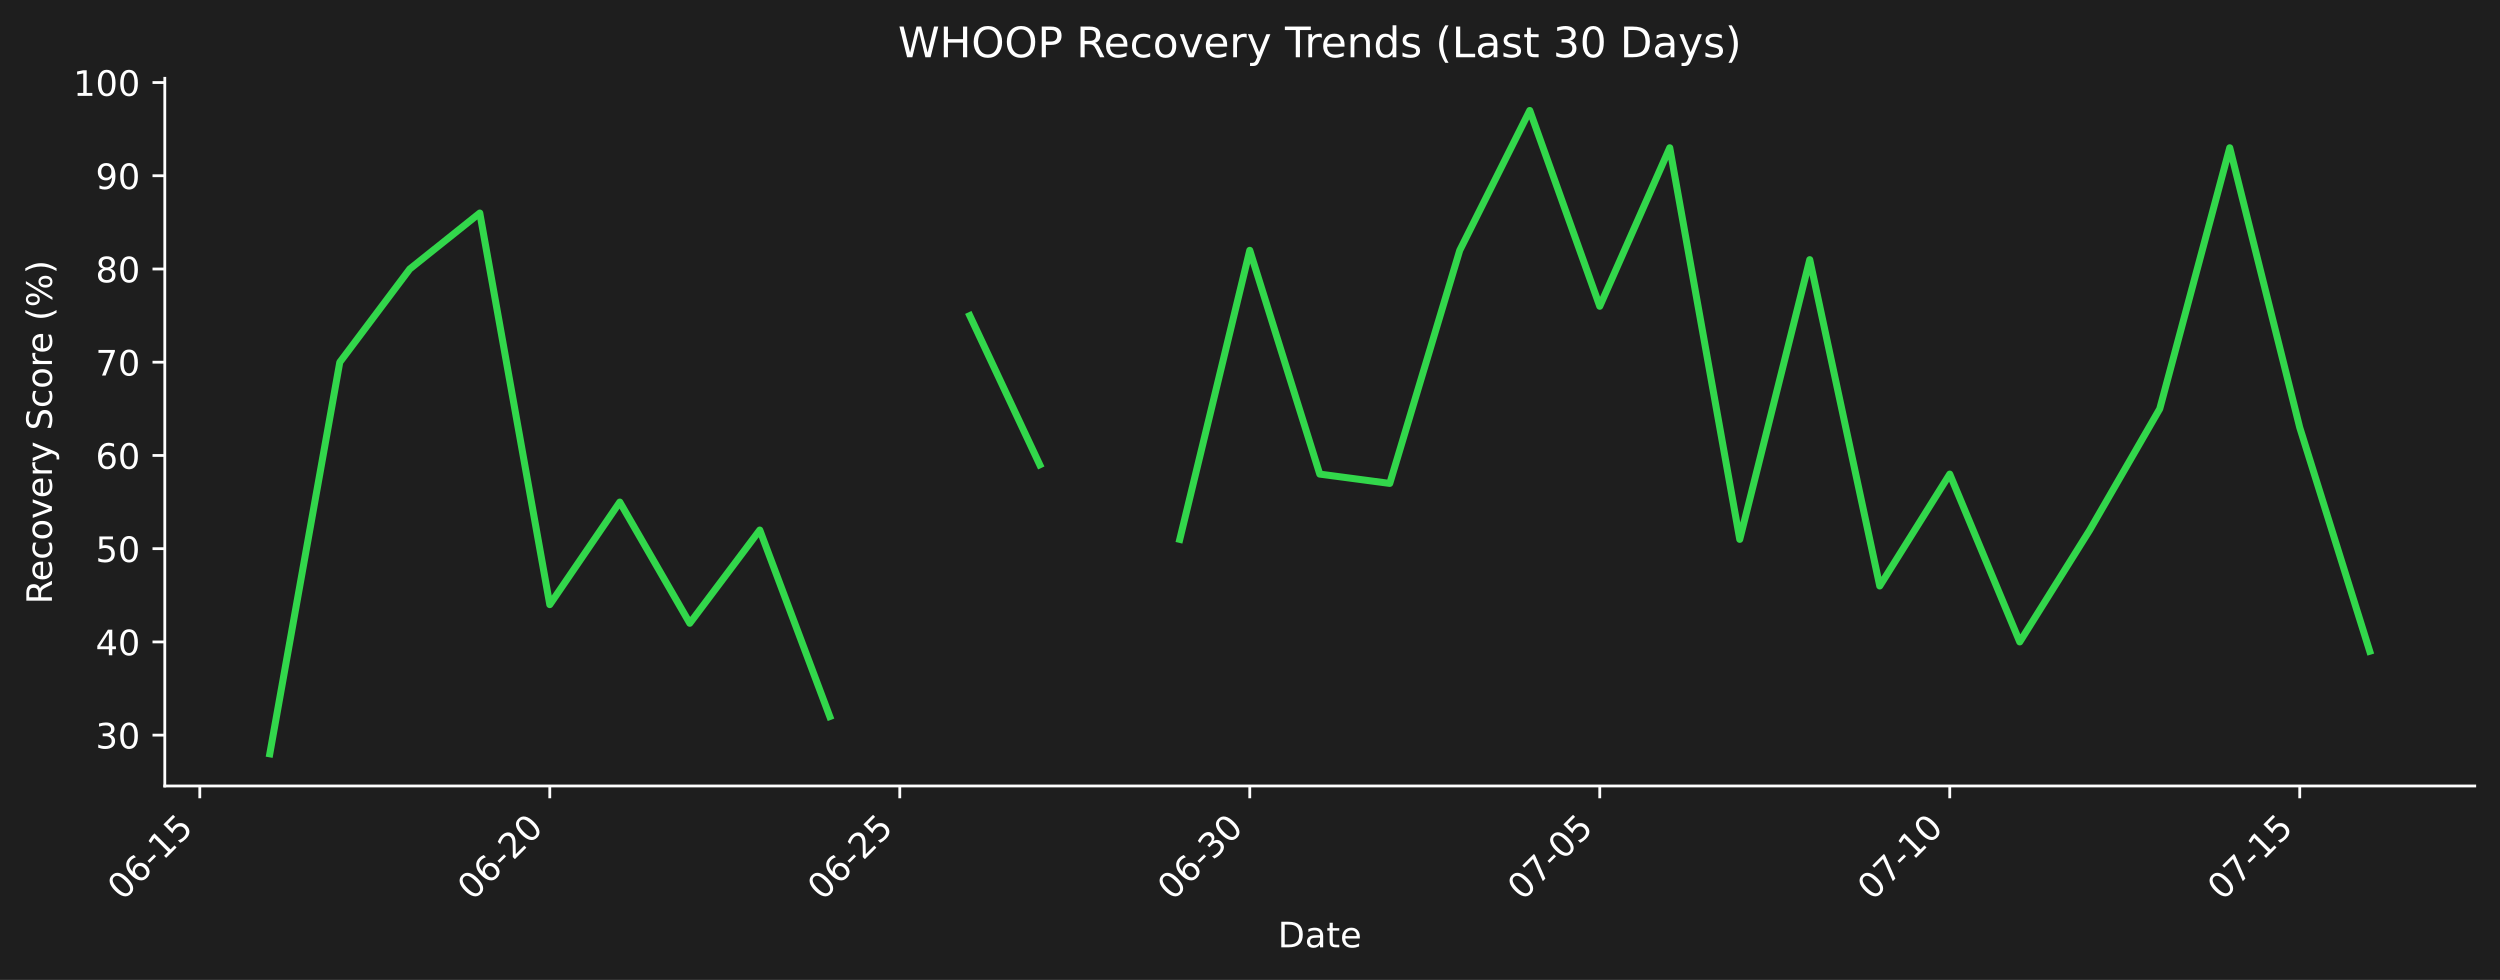
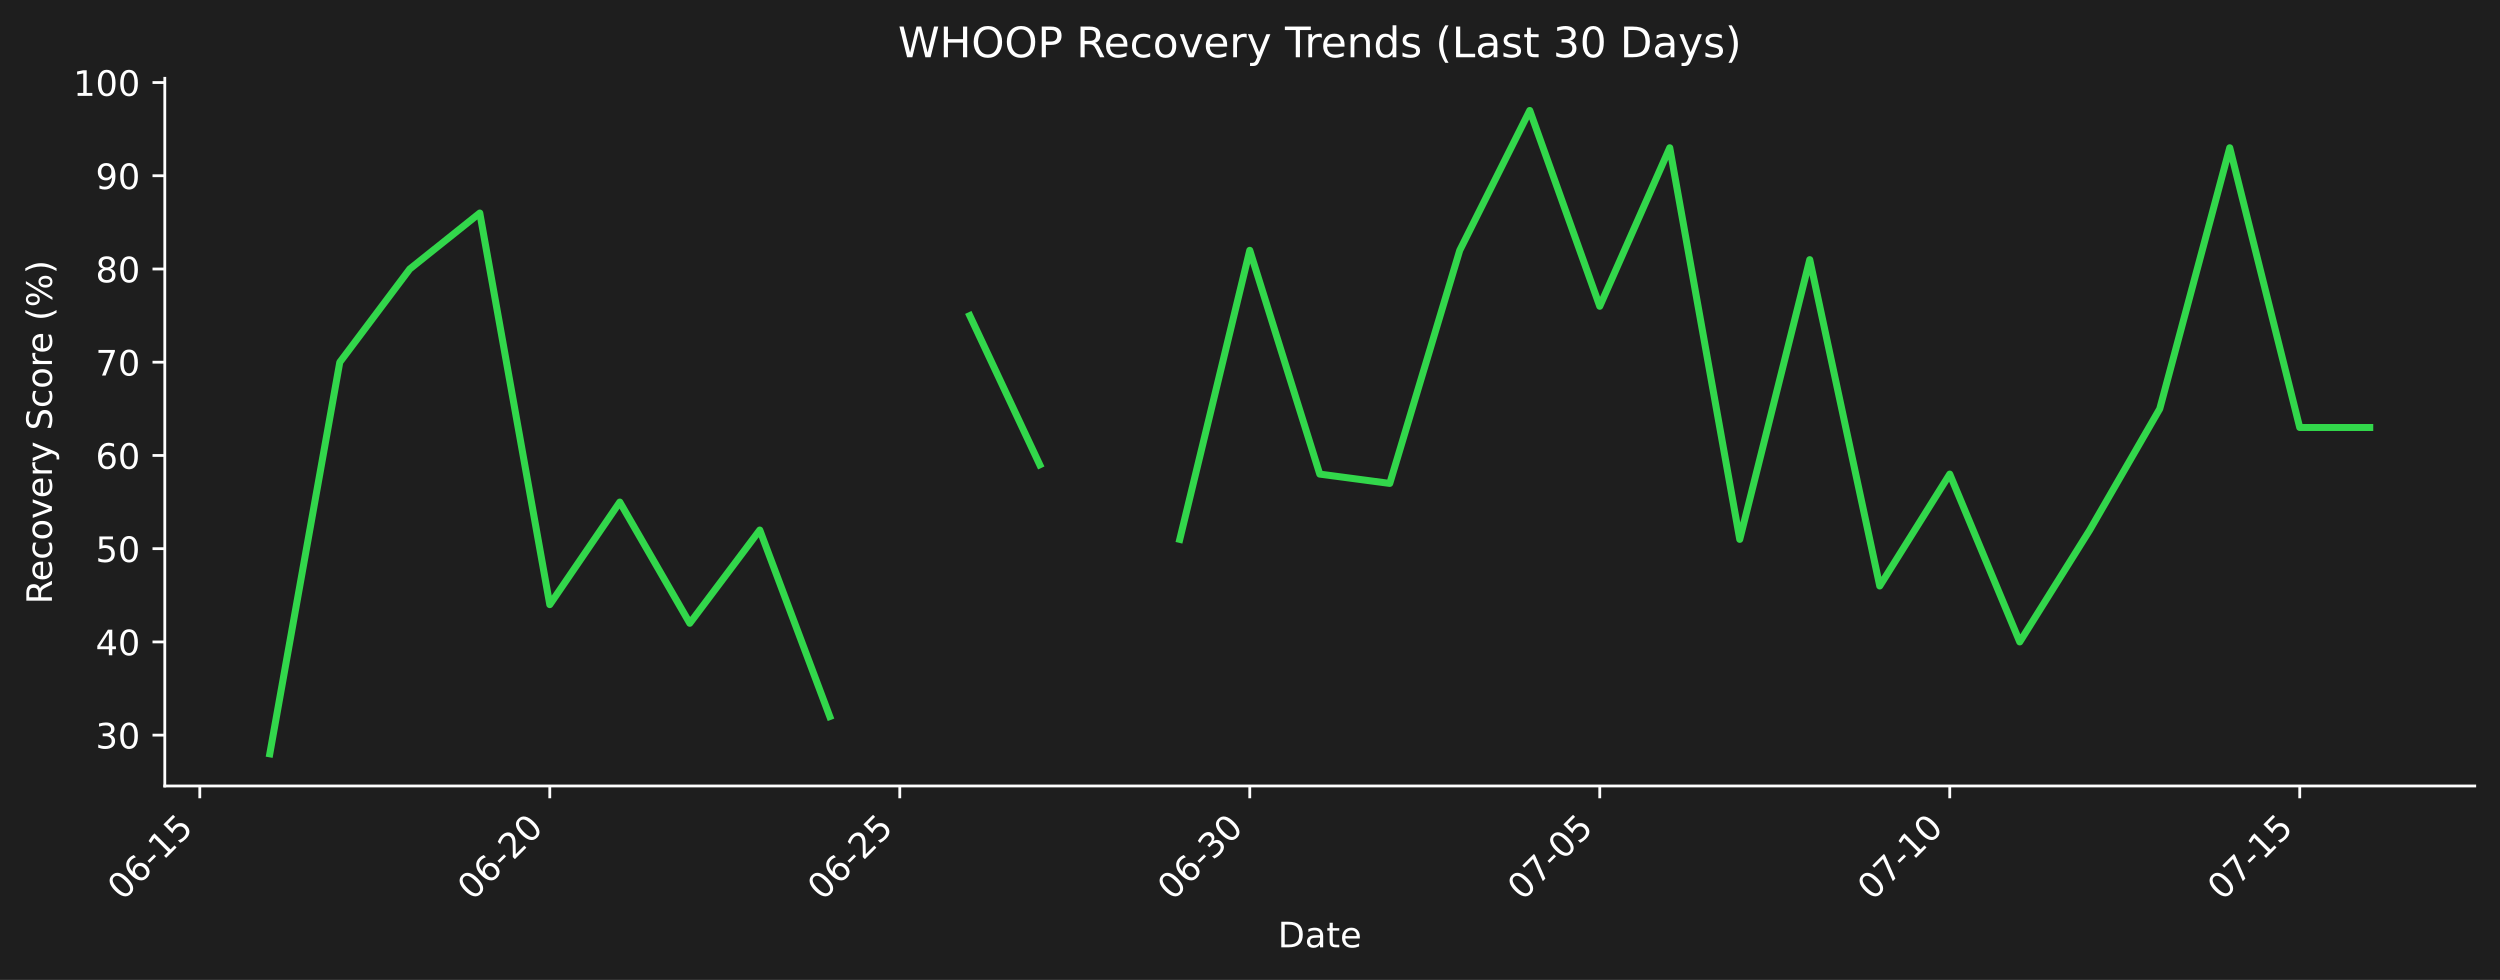
<svg xmlns="http://www.w3.org/2000/svg" xmlns:xlink="http://www.w3.org/1999/xlink" width="712.496pt" height="279.271pt" viewBox="0 0 712.496 279.271" version="1.1">
  <defs>
    <style type="text/css">*{stroke-linejoin: round; stroke-linecap: butt}</style>
  </defs>
  <g id="figure_1">
    <g id="patch_1">
      <path d="M 0 279.271  L 712.496 279.271  L 712.496 0  L 0 0  z " style="fill: #1e1e1e" />
    </g>
    <g id="axes_1">
      <g id="patch_2">
        <path d="M 46.966 224.002  L 705.296 224.002  L 705.296 22.318  L 46.966 22.318  L 46.966 224.002  z " style="fill: none" />
      </g>
      <g id="matplotlib.axis_1">
        <g id="xtick_1">
          <g id="line2d_1">
            <defs>
-               <path id="m5fae1d448c" d="M 0 0  L 0 3.5  " style="stroke: #ffffff; stroke-width: 0.8" />
+               <path id="m95c7feb6f1" d="M 0 0  L 0 3.5  " style="stroke: #ffffff; stroke-width: 0.8" />
            </defs>
            <g>
-               <use xlink:href="#m5fae1d448c" x="56.94" y="224.002" style="fill: #ffffff; stroke: #ffffff; stroke-width: 0.8" />
+               <use xlink:href="#m95c7feb6f1" x="56.94" y="224.002" style="fill: #ffffff; stroke: #ffffff; stroke-width: 0.8" />
            </g>
          </g>
          <g id="text_1">
            <g style="fill: #ffffff" transform="translate(34.92278 256.9221) rotate(-45) scale(0.1 -0.1)">
              <defs>
                <path id="DejaVuSans-30" d="M 2034 4250  Q 1547 4250 1301 3770  Q 1056 3291 1056 2328  Q 1056 1369 1301 889  Q 1547 409 2034 409  Q 2525 409 2770 889  Q 3016 1369 3016 2328  Q 3016 3291 2770 3770  Q 2525 4250 2034 4250  z M 2034 4750  Q 2819 4750 3233 4129  Q 3647 3509 3647 2328  Q 3647 1150 3233 529  Q 2819 -91 2034 -91  Q 1250 -91 836 529  Q 422 1150 422 2328  Q 422 3509 836 4129  Q 1250 4750 2034 4750  z " transform="scale(0.015625)" />
                <path id="DejaVuSans-36" d="M 2113 2584  Q 1688 2584 1439 2293  Q 1191 2003 1191 1497  Q 1191 994 1439 701  Q 1688 409 2113 409  Q 2538 409 2786 701  Q 3034 994 3034 1497  Q 3034 2003 2786 2293  Q 2538 2584 2113 2584  z M 3366 4563  L 3366 3988  Q 3128 4100 2886 4159  Q 2644 4219 2406 4219  Q 1781 4219 1451 3797  Q 1122 3375 1075 2522  Q 1259 2794 1537 2939  Q 1816 3084 2150 3084  Q 2853 3084 3261 2657  Q 3669 2231 3669 1497  Q 3669 778 3244 343  Q 2819 -91 2113 -91  Q 1303 -91 875 529  Q 447 1150 447 2328  Q 447 3434 972 4092  Q 1497 4750 2381 4750  Q 2619 4750 2861 4703  Q 3103 4656 3366 4563  z " transform="scale(0.015625)" />
                <path id="DejaVuSans-2d" d="M 313 2009  L 1997 2009  L 1997 1497  L 313 1497  L 313 2009  z " transform="scale(0.015625)" />
                <path id="DejaVuSans-31" d="M 794 531  L 1825 531  L 1825 4091  L 703 3866  L 703 4441  L 1819 4666  L 2450 4666  L 2450 531  L 3481 531  L 3481 0  L 794 0  L 794 531  z " transform="scale(0.015625)" />
                <path id="DejaVuSans-35" d="M 691 4666  L 3169 4666  L 3169 4134  L 1269 4134  L 1269 2991  Q 1406 3038 1543 3061  Q 1681 3084 1819 3084  Q 2600 3084 3056 2656  Q 3513 2228 3513 1497  Q 3513 744 3044 326  Q 2575 -91 1722 -91  Q 1428 -91 1123 -41  Q 819 9 494 109  L 494 744  Q 775 591 1075 516  Q 1375 441 1709 441  Q 2250 441 2565 725  Q 2881 1009 2881 1497  Q 2881 1984 2565 2268  Q 2250 2553 1709 2553  Q 1456 2553 1204 2497  Q 953 2441 691 2322  L 691 4666  z " transform="scale(0.015625)" />
              </defs>
              <use xlink:href="#DejaVuSans-30" />
              <use xlink:href="#DejaVuSans-36" transform="translate(63.62305 0)" />
              <use xlink:href="#DejaVuSans-2d" transform="translate(127.2461 0)" />
              <use xlink:href="#DejaVuSans-31" transform="translate(163.3301 0)" />
              <use xlink:href="#DejaVuSans-35" transform="translate(226.9531 0)" />
            </g>
          </g>
        </g>
        <g id="xtick_2">
          <g id="line2d_2">
            <g>
-               <use xlink:href="#m5fae1d448c" x="156.687" y="224.002" style="fill: #ffffff; stroke: #ffffff; stroke-width: 0.8" />
+               <use xlink:href="#m95c7feb6f1" x="156.687" y="224.002" style="fill: #ffffff; stroke: #ffffff; stroke-width: 0.8" />
            </g>
          </g>
          <g id="text_2">
            <g style="fill: #ffffff" transform="translate(134.6698 256.9221) rotate(-45) scale(0.1 -0.1)">
              <defs>
                <path id="DejaVuSans-32" d="M 1228 531  L 3431 531  L 3431 0  L 469 0  L 469 531  Q 828 903 1448 1529  Q 2069 2156 2228 2338  Q 2531 2678 2651 2914  Q 2772 3150 2772 3378  Q 2772 3750 2511 3984  Q 2250 4219 1831 4219  Q 1534 4219 1204 4116  Q 875 4013 500 3803  L 500 4441  Q 881 4594 1212 4672  Q 1544 4750 1819 4750  Q 2544 4750 2975 4387  Q 3406 4025 3406 3419  Q 3406 3131 3298 2873  Q 3191 2616 2906 2266  Q 2828 2175 2409 1742  Q 1991 1309 1228 531  z " transform="scale(0.015625)" />
              </defs>
              <use xlink:href="#DejaVuSans-30" />
              <use xlink:href="#DejaVuSans-36" transform="translate(63.62305 0)" />
              <use xlink:href="#DejaVuSans-2d" transform="translate(127.2461 0)" />
              <use xlink:href="#DejaVuSans-32" transform="translate(163.3301 0)" />
              <use xlink:href="#DejaVuSans-30" transform="translate(226.9531 0)" />
            </g>
          </g>
        </g>
        <g id="xtick_3">
          <g id="line2d_3">
            <g>
-               <use xlink:href="#m5fae1d448c" x="256.434" y="224.002" style="fill: #ffffff; stroke: #ffffff; stroke-width: 0.8" />
+               <use xlink:href="#m95c7feb6f1" x="256.434" y="224.002" style="fill: #ffffff; stroke: #ffffff; stroke-width: 0.8" />
            </g>
          </g>
          <g id="text_3">
            <g style="fill: #ffffff" transform="translate(234.4167 256.9221) rotate(-45) scale(0.1 -0.1)">
              <use xlink:href="#DejaVuSans-30" />
              <use xlink:href="#DejaVuSans-36" transform="translate(63.62305 0)" />
              <use xlink:href="#DejaVuSans-2d" transform="translate(127.2461 0)" />
              <use xlink:href="#DejaVuSans-32" transform="translate(163.3301 0)" />
              <use xlink:href="#DejaVuSans-35" transform="translate(226.9531 0)" />
            </g>
          </g>
        </g>
        <g id="xtick_4">
          <g id="line2d_4">
            <g>
-               <use xlink:href="#m5fae1d448c" x="356.181" y="224.002" style="fill: #ffffff; stroke: #ffffff; stroke-width: 0.8" />
+               <use xlink:href="#m95c7feb6f1" x="356.181" y="224.002" style="fill: #ffffff; stroke: #ffffff; stroke-width: 0.8" />
            </g>
          </g>
          <g id="text_4">
            <g style="fill: #ffffff" transform="translate(334.1637 256.9221) rotate(-45) scale(0.1 -0.1)">
              <defs>
                <path id="DejaVuSans-33" d="M 2597 2516  Q 3050 2419 3304 2112  Q 3559 1806 3559 1356  Q 3559 666 3084 287  Q 2609 -91 1734 -91  Q 1441 -91 1130 -33  Q 819 25 488 141  L 488 750  Q 750 597 1062 519  Q 1375 441 1716 441  Q 2309 441 2620 675  Q 2931 909 2931 1356  Q 2931 1769 2642 2001  Q 2353 2234 1838 2234  L 1294 2234  L 1294 2753  L 1863 2753  Q 2328 2753 2575 2939  Q 2822 3125 2822 3475  Q 2822 3834 2567 4026  Q 2313 4219 1838 4219  Q 1578 4219 1281 4162  Q 984 4106 628 3988  L 628 4550  Q 988 4650 1302 4700  Q 1616 4750 1894 4750  Q 2613 4750 3031 4423  Q 3450 4097 3450 3541  Q 3450 3153 3228 2886  Q 3006 2619 2597 2516  z " transform="scale(0.015625)" />
              </defs>
              <use xlink:href="#DejaVuSans-30" />
              <use xlink:href="#DejaVuSans-36" transform="translate(63.62305 0)" />
              <use xlink:href="#DejaVuSans-2d" transform="translate(127.2461 0)" />
              <use xlink:href="#DejaVuSans-33" transform="translate(163.3301 0)" />
              <use xlink:href="#DejaVuSans-30" transform="translate(226.9531 0)" />
            </g>
          </g>
        </g>
        <g id="xtick_5">
          <g id="line2d_5">
            <g>
-               <use xlink:href="#m5fae1d448c" x="455.928" y="224.002" style="fill: #ffffff; stroke: #ffffff; stroke-width: 0.8" />
+               <use xlink:href="#m95c7feb6f1" x="455.928" y="224.002" style="fill: #ffffff; stroke: #ffffff; stroke-width: 0.8" />
            </g>
          </g>
          <g id="text_5">
            <g style="fill: #ffffff" transform="translate(433.9107 256.9221) rotate(-45) scale(0.1 -0.1)">
              <defs>
                <path id="DejaVuSans-37" d="M 525 4666  L 3525 4666  L 3525 4397  L 1831 0  L 1172 0  L 2766 4134  L 525 4134  L 525 4666  z " transform="scale(0.015625)" />
              </defs>
              <use xlink:href="#DejaVuSans-30" />
              <use xlink:href="#DejaVuSans-37" transform="translate(63.62305 0)" />
              <use xlink:href="#DejaVuSans-2d" transform="translate(127.2461 0)" />
              <use xlink:href="#DejaVuSans-30" transform="translate(163.3301 0)" />
              <use xlink:href="#DejaVuSans-35" transform="translate(226.9531 0)" />
            </g>
          </g>
        </g>
        <g id="xtick_6">
          <g id="line2d_6">
            <g>
-               <use xlink:href="#m5fae1d448c" x="555.675" y="224.002" style="fill: #ffffff; stroke: #ffffff; stroke-width: 0.8" />
+               <use xlink:href="#m95c7feb6f1" x="555.675" y="224.002" style="fill: #ffffff; stroke: #ffffff; stroke-width: 0.8" />
            </g>
          </g>
          <g id="text_6">
            <g style="fill: #ffffff" transform="translate(533.6576 256.9221) rotate(-45) scale(0.1 -0.1)">
              <use xlink:href="#DejaVuSans-30" />
              <use xlink:href="#DejaVuSans-37" transform="translate(63.62305 0)" />
              <use xlink:href="#DejaVuSans-2d" transform="translate(127.2461 0)" />
              <use xlink:href="#DejaVuSans-31" transform="translate(163.3301 0)" />
              <use xlink:href="#DejaVuSans-30" transform="translate(226.9531 0)" />
            </g>
          </g>
        </g>
        <g id="xtick_7">
          <g id="line2d_7">
            <g>
-               <use xlink:href="#m5fae1d448c" x="655.422" y="224.002" style="fill: #ffffff; stroke: #ffffff; stroke-width: 0.8" />
+               <use xlink:href="#m95c7feb6f1" x="655.422" y="224.002" style="fill: #ffffff; stroke: #ffffff; stroke-width: 0.8" />
            </g>
          </g>
          <g id="text_7">
            <g style="fill: #ffffff" transform="translate(633.4046 256.9221) rotate(-45) scale(0.1 -0.1)">
              <use xlink:href="#DejaVuSans-30" />
              <use xlink:href="#DejaVuSans-37" transform="translate(63.62305 0)" />
              <use xlink:href="#DejaVuSans-2d" transform="translate(127.2461 0)" />
              <use xlink:href="#DejaVuSans-31" transform="translate(163.3301 0)" />
              <use xlink:href="#DejaVuSans-35" transform="translate(226.9531 0)" />
            </g>
          </g>
        </g>
        <g id="text_8">
          <g style="fill: #ffffff" transform="translate(364.1798 269.9911) scale(0.1 -0.1)">
            <defs>
              <path id="DejaVuSans-44" d="M 1259 4147  L 1259 519  L 2022 519  Q 2988 519 3436 956  Q 3884 1394 3884 2338  Q 3884 3275 3436 3711  Q 2988 4147 2022 4147  L 1259 4147  z M 628 4666  L 1925 4666  Q 3281 4666 3915 4102  Q 4550 3538 4550 2338  Q 4550 1131 3912 565  Q 3275 0 1925 0  L 628 0  L 628 4666  z " transform="scale(0.015625)" />
              <path id="DejaVuSans-61" d="M 2194 1759  Q 1497 1759 1228 1600  Q 959 1441 959 1056  Q 959 750 1161 570  Q 1363 391 1709 391  Q 2188 391 2477 730  Q 2766 1069 2766 1631  L 2766 1759  L 2194 1759  z M 3341 1997  L 3341 0  L 2766 0  L 2766 531  Q 2569 213 2275 61  Q 1981 -91 1556 -91  Q 1019 -91 701 211  Q 384 513 384 1019  Q 384 1609 779 1909  Q 1175 2209 1959 2209  L 2766 2209  L 2766 2266  Q 2766 2663 2505 2880  Q 2244 3097 1772 3097  Q 1472 3097 1187 3025  Q 903 2953 641 2809  L 641 3341  Q 956 3463 1253 3523  Q 1550 3584 1831 3584  Q 2591 3584 2966 3190  Q 3341 2797 3341 1997  z " transform="scale(0.015625)" />
              <path id="DejaVuSans-74" d="M 1172 4494  L 1172 3500  L 2356 3500  L 2356 3053  L 1172 3053  L 1172 1153  Q 1172 725 1289 603  Q 1406 481 1766 481  L 2356 481  L 2356 0  L 1766 0  Q 1100 0 847 248  Q 594 497 594 1153  L 594 3053  L 172 3053  L 172 3500  L 594 3500  L 594 4494  L 1172 4494  z " transform="scale(0.015625)" />
              <path id="DejaVuSans-65" d="M 3597 1894  L 3597 1613  L 953 1613  Q 991 1019 1311 708  Q 1631 397 2203 397  Q 2534 397 2845 478  Q 3156 559 3463 722  L 3463 178  Q 3153 47 2828 -22  Q 2503 -91 2169 -91  Q 1331 -91 842 396  Q 353 884 353 1716  Q 353 2575 817 3079  Q 1281 3584 2069 3584  Q 2775 3584 3186 3129  Q 3597 2675 3597 1894  z M 3022 2063  Q 3016 2534 2758 2815  Q 2500 3097 2075 3097  Q 1594 3097 1305 2825  Q 1016 2553 972 2059  L 3022 2063  z " transform="scale(0.015625)" />
            </defs>
            <use xlink:href="#DejaVuSans-44" />
            <use xlink:href="#DejaVuSans-61" transform="translate(77.00195 0)" />
            <use xlink:href="#DejaVuSans-74" transform="translate(138.2812 0)" />
            <use xlink:href="#DejaVuSans-65" transform="translate(177.4902 0)" />
          </g>
        </g>
      </g>
      <g id="matplotlib.axis_2">
        <g id="ytick_1">
          <g id="line2d_8">
            <defs>
-               <path id="m47bb32c225" d="M 0 0  L -3.5 0  " style="stroke: #ffffff; stroke-width: 0.8" />
+               <path id="mf027bae4dd" d="M 0 0  L -3.5 0  " style="stroke: #ffffff; stroke-width: 0.8" />
            </defs>
            <g>
-               <use xlink:href="#m47bb32c225" x="46.966" y="209.52" style="fill: #ffffff; stroke: #ffffff; stroke-width: 0.8" />
+               <use xlink:href="#mf027bae4dd" x="46.966" y="209.52" style="fill: #ffffff; stroke: #ffffff; stroke-width: 0.8" />
            </g>
          </g>
          <g id="text_9">
            <g style="fill: #ffffff" transform="translate(27.24063 213.3195) scale(0.1 -0.1)">
              <use xlink:href="#DejaVuSans-33" />
              <use xlink:href="#DejaVuSans-30" transform="translate(63.62305 0)" />
            </g>
          </g>
        </g>
        <g id="ytick_2">
          <g id="line2d_9">
            <g>
-               <use xlink:href="#m47bb32c225" x="46.966" y="182.948" style="fill: #ffffff; stroke: #ffffff; stroke-width: 0.8" />
+               <use xlink:href="#mf027bae4dd" x="46.966" y="182.948" style="fill: #ffffff; stroke: #ffffff; stroke-width: 0.8" />
            </g>
          </g>
          <g id="text_10">
            <g style="fill: #ffffff" transform="translate(27.24063 186.7471) scale(0.1 -0.1)">
              <defs>
                <path id="DejaVuSans-34" d="M 2419 4116  L 825 1625  L 2419 1625  L 2419 4116  z M 2253 4666  L 3047 4666  L 3047 1625  L 3713 1625  L 3713 1100  L 3047 1100  L 3047 0  L 2419 0  L 2419 1100  L 313 1100  L 313 1709  L 2253 4666  z " transform="scale(0.015625)" />
              </defs>
              <use xlink:href="#DejaVuSans-34" />
              <use xlink:href="#DejaVuSans-30" transform="translate(63.62305 0)" />
            </g>
          </g>
        </g>
        <g id="ytick_3">
          <g id="line2d_10">
            <g>
-               <use xlink:href="#m47bb32c225" x="46.966" y="156.376" style="fill: #ffffff; stroke: #ffffff; stroke-width: 0.8" />
+               <use xlink:href="#mf027bae4dd" x="46.966" y="156.376" style="fill: #ffffff; stroke: #ffffff; stroke-width: 0.8" />
            </g>
          </g>
          <g id="text_11">
            <g style="fill: #ffffff" transform="translate(27.24063 160.1748) scale(0.1 -0.1)">
              <use xlink:href="#DejaVuSans-35" />
              <use xlink:href="#DejaVuSans-30" transform="translate(63.62305 0)" />
            </g>
          </g>
        </g>
        <g id="ytick_4">
          <g id="line2d_11">
            <g>
-               <use xlink:href="#m47bb32c225" x="46.966" y="129.803" style="fill: #ffffff; stroke: #ffffff; stroke-width: 0.8" />
+               <use xlink:href="#mf027bae4dd" x="46.966" y="129.803" style="fill: #ffffff; stroke: #ffffff; stroke-width: 0.8" />
            </g>
          </g>
          <g id="text_12">
            <g style="fill: #ffffff" transform="translate(27.24063 133.6025) scale(0.1 -0.1)">
              <use xlink:href="#DejaVuSans-36" />
              <use xlink:href="#DejaVuSans-30" transform="translate(63.62305 0)" />
            </g>
          </g>
        </g>
        <g id="ytick_5">
          <g id="line2d_12">
            <g>
-               <use xlink:href="#m47bb32c225" x="46.966" y="103.231" style="fill: #ffffff; stroke: #ffffff; stroke-width: 0.8" />
+               <use xlink:href="#mf027bae4dd" x="46.966" y="103.231" style="fill: #ffffff; stroke: #ffffff; stroke-width: 0.8" />
            </g>
          </g>
          <g id="text_13">
            <g style="fill: #ffffff" transform="translate(27.24063 107.0301) scale(0.1 -0.1)">
              <use xlink:href="#DejaVuSans-37" />
              <use xlink:href="#DejaVuSans-30" transform="translate(63.62305 0)" />
            </g>
          </g>
        </g>
        <g id="ytick_6">
          <g id="line2d_13">
            <g>
-               <use xlink:href="#m47bb32c225" x="46.966" y="76.659" style="fill: #ffffff; stroke: #ffffff; stroke-width: 0.8" />
+               <use xlink:href="#mf027bae4dd" x="46.966" y="76.659" style="fill: #ffffff; stroke: #ffffff; stroke-width: 0.8" />
            </g>
          </g>
          <g id="text_14">
            <g style="fill: #ffffff" transform="translate(27.24063 80.45778) scale(0.1 -0.1)">
              <defs>
                <path id="DejaVuSans-38" d="M 2034 2216  Q 1584 2216 1326 1975  Q 1069 1734 1069 1313  Q 1069 891 1326 650  Q 1584 409 2034 409  Q 2484 409 2743 651  Q 3003 894 3003 1313  Q 3003 1734 2745 1975  Q 2488 2216 2034 2216  z M 1403 2484  Q 997 2584 770 2862  Q 544 3141 544 3541  Q 544 4100 942 4425  Q 1341 4750 2034 4750  Q 2731 4750 3128 4425  Q 3525 4100 3525 3541  Q 3525 3141 3298 2862  Q 3072 2584 2669 2484  Q 3125 2378 3379 2068  Q 3634 1759 3634 1313  Q 3634 634 3220 271  Q 2806 -91 2034 -91  Q 1263 -91 848 271  Q 434 634 434 1313  Q 434 1759 690 2068  Q 947 2378 1403 2484  z M 1172 3481  Q 1172 3119 1398 2916  Q 1625 2713 2034 2713  Q 2441 2713 2670 2916  Q 2900 3119 2900 3481  Q 2900 3844 2670 4047  Q 2441 4250 2034 4250  Q 1625 4250 1398 4047  Q 1172 3844 1172 3481  z " transform="scale(0.015625)" />
              </defs>
              <use xlink:href="#DejaVuSans-38" />
              <use xlink:href="#DejaVuSans-30" transform="translate(63.62305 0)" />
            </g>
          </g>
        </g>
        <g id="ytick_7">
          <g id="line2d_14">
            <g>
-               <use xlink:href="#m47bb32c225" x="46.966" y="50.086" style="fill: #ffffff; stroke: #ffffff; stroke-width: 0.8" />
+               <use xlink:href="#mf027bae4dd" x="46.966" y="50.086" style="fill: #ffffff; stroke: #ffffff; stroke-width: 0.8" />
            </g>
          </g>
          <g id="text_15">
            <g style="fill: #ffffff" transform="translate(27.24063 53.88544) scale(0.1 -0.1)">
              <defs>
                <path id="DejaVuSans-39" d="M 703 97  L 703 672  Q 941 559 1184 500  Q 1428 441 1663 441  Q 2288 441 2617 861  Q 2947 1281 2994 2138  Q 2813 1869 2534 1725  Q 2256 1581 1919 1581  Q 1219 1581 811 2004  Q 403 2428 403 3163  Q 403 3881 828 4315  Q 1253 4750 1959 4750  Q 2769 4750 3195 4129  Q 3622 3509 3622 2328  Q 3622 1225 3098 567  Q 2575 -91 1691 -91  Q 1453 -91 1209 -44  Q 966 3 703 97  z M 1959 2075  Q 2384 2075 2632 2365  Q 2881 2656 2881 3163  Q 2881 3666 2632 3958  Q 2384 4250 1959 4250  Q 1534 4250 1286 3958  Q 1038 3666 1038 3163  Q 1038 2656 1286 2365  Q 1534 2075 1959 2075  z " transform="scale(0.015625)" />
              </defs>
              <use xlink:href="#DejaVuSans-39" />
              <use xlink:href="#DejaVuSans-30" transform="translate(63.62305 0)" />
            </g>
          </g>
        </g>
        <g id="ytick_8">
          <g id="line2d_15">
            <g>
-               <use xlink:href="#m47bb32c225" x="46.966" y="23.514" style="fill: #ffffff; stroke: #ffffff; stroke-width: 0.8" />
+               <use xlink:href="#mf027bae4dd" x="46.966" y="23.514" style="fill: #ffffff; stroke: #ffffff; stroke-width: 0.8" />
            </g>
          </g>
          <g id="text_16">
            <g style="fill: #ffffff" transform="translate(20.87813 27.3131) scale(0.1 -0.1)">
              <use xlink:href="#DejaVuSans-31" />
              <use xlink:href="#DejaVuSans-30" transform="translate(63.62305 0)" />
              <use xlink:href="#DejaVuSans-30" transform="translate(127.2461 0)" />
            </g>
          </g>
        </g>
        <g id="text_17">
          <g style="fill: #ffffff" transform="translate(14.79844 172.1781) rotate(-90) scale(0.1 -0.1)">
            <defs>
              <path id="DejaVuSans-52" d="M 2841 2188  Q 3044 2119 3236 1894  Q 3428 1669 3622 1275  L 4263 0  L 3584 0  L 2988 1197  Q 2756 1666 2539 1819  Q 2322 1972 1947 1972  L 1259 1972  L 1259 0  L 628 0  L 628 4666  L 2053 4666  Q 2853 4666 3247 4331  Q 3641 3997 3641 3322  Q 3641 2881 3436 2590  Q 3231 2300 2841 2188  z M 1259 4147  L 1259 2491  L 2053 2491  Q 2509 2491 2742 2702  Q 2975 2913 2975 3322  Q 2975 3731 2742 3939  Q 2509 4147 2053 4147  L 1259 4147  z " transform="scale(0.015625)" />
              <path id="DejaVuSans-63" d="M 3122 3366  L 3122 2828  Q 2878 2963 2633 3030  Q 2388 3097 2138 3097  Q 1578 3097 1268 2742  Q 959 2388 959 1747  Q 959 1106 1268 751  Q 1578 397 2138 397  Q 2388 397 2633 464  Q 2878 531 3122 666  L 3122 134  Q 2881 22 2623 -34  Q 2366 -91 2075 -91  Q 1284 -91 818 406  Q 353 903 353 1747  Q 353 2603 823 3093  Q 1294 3584 2113 3584  Q 2378 3584 2631 3529  Q 2884 3475 3122 3366  z " transform="scale(0.015625)" />
              <path id="DejaVuSans-6f" d="M 1959 3097  Q 1497 3097 1228 2736  Q 959 2375 959 1747  Q 959 1119 1226 758  Q 1494 397 1959 397  Q 2419 397 2687 759  Q 2956 1122 2956 1747  Q 2956 2369 2687 2733  Q 2419 3097 1959 3097  z M 1959 3584  Q 2709 3584 3137 3096  Q 3566 2609 3566 1747  Q 3566 888 3137 398  Q 2709 -91 1959 -91  Q 1206 -91 779 398  Q 353 888 353 1747  Q 353 2609 779 3096  Q 1206 3584 1959 3584  z " transform="scale(0.015625)" />
              <path id="DejaVuSans-76" d="M 191 3500  L 800 3500  L 1894 563  L 2988 3500  L 3597 3500  L 2284 0  L 1503 0  L 191 3500  z " transform="scale(0.015625)" />
              <path id="DejaVuSans-72" d="M 2631 2963  Q 2534 3019 2420 3045  Q 2306 3072 2169 3072  Q 1681 3072 1420 2755  Q 1159 2438 1159 1844  L 1159 0  L 581 0  L 581 3500  L 1159 3500  L 1159 2956  Q 1341 3275 1631 3429  Q 1922 3584 2338 3584  Q 2397 3584 2469 3576  Q 2541 3569 2628 3553  L 2631 2963  z " transform="scale(0.015625)" />
              <path id="DejaVuSans-79" d="M 2059 -325  Q 1816 -950 1584 -1140  Q 1353 -1331 966 -1331  L 506 -1331  L 506 -850  L 844 -850  Q 1081 -850 1212 -737  Q 1344 -625 1503 -206  L 1606 56  L 191 3500  L 800 3500  L 1894 763  L 2988 3500  L 3597 3500  L 2059 -325  z " transform="scale(0.015625)" />
              <path id="DejaVuSans-20" transform="scale(0.015625)" />
              <path id="DejaVuSans-53" d="M 3425 4513  L 3425 3897  Q 3066 4069 2747 4153  Q 2428 4238 2131 4238  Q 1616 4238 1336 4038  Q 1056 3838 1056 3469  Q 1056 3159 1242 3001  Q 1428 2844 1947 2747  L 2328 2669  Q 3034 2534 3370 2195  Q 3706 1856 3706 1288  Q 3706 609 3251 259  Q 2797 -91 1919 -91  Q 1588 -91 1214 -16  Q 841 59 441 206  L 441 856  Q 825 641 1194 531  Q 1563 422 1919 422  Q 2459 422 2753 634  Q 3047 847 3047 1241  Q 3047 1584 2836 1778  Q 2625 1972 2144 2069  L 1759 2144  Q 1053 2284 737 2584  Q 422 2884 422 3419  Q 422 4038 858 4394  Q 1294 4750 2059 4750  Q 2388 4750 2728 4690  Q 3069 4631 3425 4513  z " transform="scale(0.015625)" />
              <path id="DejaVuSans-28" d="M 1984 4856  Q 1566 4138 1362 3434  Q 1159 2731 1159 2009  Q 1159 1288 1364 580  Q 1569 -128 1984 -844  L 1484 -844  Q 1016 -109 783 600  Q 550 1309 550 2009  Q 550 2706 781 3412  Q 1013 4119 1484 4856  L 1984 4856  z " transform="scale(0.015625)" />
              <path id="DejaVuSans-25" d="M 4653 2053  Q 4381 2053 4226 1822  Q 4072 1591 4072 1178  Q 4072 772 4226 539  Q 4381 306 4653 306  Q 4919 306 5073 539  Q 5228 772 5228 1178  Q 5228 1588 5073 1820  Q 4919 2053 4653 2053  z M 4653 2450  Q 5147 2450 5437 2106  Q 5728 1763 5728 1178  Q 5728 594 5436 251  Q 5144 -91 4653 -91  Q 4153 -91 3862 251  Q 3572 594 3572 1178  Q 3572 1766 3864 2108  Q 4156 2450 4653 2450  z M 1428 4353  Q 1159 4353 1004 4120  Q 850 3888 850 3481  Q 850 3069 1003 2837  Q 1156 2606 1428 2606  Q 1700 2606 1854 2837  Q 2009 3069 2009 3481  Q 2009 3884 1853 4118  Q 1697 4353 1428 4353  z M 4250 4750  L 4750 4750  L 1831 -91  L 1331 -91  L 4250 4750  z M 1428 4750  Q 1922 4750 2215 4408  Q 2509 4066 2509 3481  Q 2509 2891 2217 2550  Q 1925 2209 1428 2209  Q 931 2209 642 2551  Q 353 2894 353 3481  Q 353 4063 643 4406  Q 934 4750 1428 4750  z " transform="scale(0.015625)" />
              <path id="DejaVuSans-29" d="M 513 4856  L 1013 4856  Q 1481 4119 1714 3412  Q 1947 2706 1947 2009  Q 1947 1309 1714 600  Q 1481 -109 1013 -844  L 513 -844  Q 928 -128 1133 580  Q 1338 1288 1338 2009  Q 1338 2731 1133 3434  Q 928 4138 513 4856  z " transform="scale(0.015625)" />
            </defs>
            <use xlink:href="#DejaVuSans-52" />
            <use xlink:href="#DejaVuSans-65" transform="translate(64.98242 0)" />
            <use xlink:href="#DejaVuSans-63" transform="translate(126.5059 0)" />
            <use xlink:href="#DejaVuSans-6f" transform="translate(181.4863 0)" />
            <use xlink:href="#DejaVuSans-76" transform="translate(242.668 0)" />
            <use xlink:href="#DejaVuSans-65" transform="translate(301.8477 0)" />
            <use xlink:href="#DejaVuSans-72" transform="translate(363.3711 0)" />
            <use xlink:href="#DejaVuSans-79" transform="translate(404.4844 0)" />
            <use xlink:href="#DejaVuSans-20" transform="translate(463.6641 0)" />
            <use xlink:href="#DejaVuSans-53" transform="translate(495.4512 0)" />
            <use xlink:href="#DejaVuSans-63" transform="translate(558.9277 0)" />
            <use xlink:href="#DejaVuSans-6f" transform="translate(613.9082 0)" />
            <use xlink:href="#DejaVuSans-72" transform="translate(675.0898 0)" />
            <use xlink:href="#DejaVuSans-65" transform="translate(713.9531 0)" />
            <use xlink:href="#DejaVuSans-20" transform="translate(775.4766 0)" />
            <use xlink:href="#DejaVuSans-28" transform="translate(807.2637 0)" />
            <use xlink:href="#DejaVuSans-25" transform="translate(846.2773 0)" />
            <use xlink:href="#DejaVuSans-29" transform="translate(941.2969 0)" />
          </g>
        </g>
      </g>
      <g id="line2d_16">
-         <path d="M 76.89 214.835  L 96.839 103.231  L 116.789 76.659  L 136.738 60.715  L 156.687 172.319  L 176.637 143.089  L 196.586 177.633  L 216.535 151.061  L 236.485 204.206  M 276.384 89.945  L 296.333 132.46  M 336.232 153.718  L 356.181 71.344  L 376.131 135.118  L 396.08 137.775  L 416.029 71.344  L 435.979 31.486  L 455.928 87.287  L 475.878 42.115  L 495.827 153.718  L 515.776 74.001  L 535.726 167.005  L 555.675 135.118  L 575.625 182.948  L 595.574 151.061  L 615.523 116.517  L 635.473 42.115  L 655.422 121.832  L 675.372 185.605  " clip-path="url(#pb450bba7d8)" style="fill: none; stroke: #32d74b; stroke-width: 2; stroke-linecap: square" />
+         <path d="M 76.89 214.835  L 96.839 103.231  L 116.789 76.659  L 136.738 60.715  L 156.687 172.319  L 176.637 143.089  L 196.586 177.633  L 216.535 151.061  L 236.485 204.206  M 276.384 89.945  L 296.333 132.46  M 336.232 153.718  L 356.181 71.344  L 376.131 135.118  L 396.08 137.775  L 416.029 71.344  L 435.979 31.486  L 455.928 87.287  L 475.878 42.115  L 495.827 153.718  L 515.776 74.001  L 535.726 167.005  L 555.675 135.118  L 575.625 182.948  L 595.574 151.061  L 615.523 116.517  L 635.473 42.115  L 655.422 121.832  L 675.372 121.832  " clip-path="url(#p948dae29ad)" style="fill: none; stroke: #32d74b; stroke-width: 2; stroke-linecap: square" />
      </g>
      <g id="patch_3">
        <path d="M 46.966 224.002  L 46.966 22.318  " style="fill: none; stroke: #ffffff; stroke-width: 0.8; stroke-linejoin: miter; stroke-linecap: square" />
      </g>
      <g id="patch_4">
        <path d="M 46.966 224.002  L 705.296 224.002  " style="fill: none; stroke: #ffffff; stroke-width: 0.8; stroke-linejoin: miter; stroke-linecap: square" />
      </g>
      <g id="text_18">
        <g style="fill: #ffffff" transform="translate(255.9366 16.31812) scale(0.12 -0.12)">
          <defs>
            <path id="DejaVuSans-57" d="M 213 4666  L 850 4666  L 1831 722  L 2809 4666  L 3519 4666  L 4500 722  L 5478 4666  L 6119 4666  L 4947 0  L 4153 0  L 3169 4050  L 2175 0  L 1381 0  L 213 4666  z " transform="scale(0.015625)" />
            <path id="DejaVuSans-48" d="M 628 4666  L 1259 4666  L 1259 2753  L 3553 2753  L 3553 4666  L 4184 4666  L 4184 0  L 3553 0  L 3553 2222  L 1259 2222  L 1259 0  L 628 0  L 628 4666  z " transform="scale(0.015625)" />
            <path id="DejaVuSans-4f" d="M 2522 4238  Q 1834 4238 1429 3725  Q 1025 3213 1025 2328  Q 1025 1447 1429 934  Q 1834 422 2522 422  Q 3209 422 3611 934  Q 4013 1447 4013 2328  Q 4013 3213 3611 3725  Q 3209 4238 2522 4238  z M 2522 4750  Q 3503 4750 4090 4092  Q 4678 3434 4678 2328  Q 4678 1225 4090 567  Q 3503 -91 2522 -91  Q 1538 -91 948 565  Q 359 1222 359 2328  Q 359 3434 948 4092  Q 1538 4750 2522 4750  z " transform="scale(0.015625)" />
            <path id="DejaVuSans-50" d="M 1259 4147  L 1259 2394  L 2053 2394  Q 2494 2394 2734 2622  Q 2975 2850 2975 3272  Q 2975 3691 2734 3919  Q 2494 4147 2053 4147  L 1259 4147  z M 628 4666  L 2053 4666  Q 2838 4666 3239 4311  Q 3641 3956 3641 3272  Q 3641 2581 3239 2228  Q 2838 1875 2053 1875  L 1259 1875  L 1259 0  L 628 0  L 628 4666  z " transform="scale(0.015625)" />
            <path id="DejaVuSans-54" d="M -19 4666  L 3928 4666  L 3928 4134  L 2272 4134  L 2272 0  L 1638 0  L 1638 4134  L -19 4134  L -19 4666  z " transform="scale(0.015625)" />
            <path id="DejaVuSans-6e" d="M 3513 2113  L 3513 0  L 2938 0  L 2938 2094  Q 2938 2591 2744 2837  Q 2550 3084 2163 3084  Q 1697 3084 1428 2787  Q 1159 2491 1159 1978  L 1159 0  L 581 0  L 581 3500  L 1159 3500  L 1159 2956  Q 1366 3272 1645 3428  Q 1925 3584 2291 3584  Q 2894 3584 3203 3211  Q 3513 2838 3513 2113  z " transform="scale(0.015625)" />
            <path id="DejaVuSans-64" d="M 2906 2969  L 2906 4863  L 3481 4863  L 3481 0  L 2906 0  L 2906 525  Q 2725 213 2448 61  Q 2172 -91 1784 -91  Q 1150 -91 751 415  Q 353 922 353 1747  Q 353 2572 751 3078  Q 1150 3584 1784 3584  Q 2172 3584 2448 3432  Q 2725 3281 2906 2969  z M 947 1747  Q 947 1113 1208 752  Q 1469 391 1925 391  Q 2381 391 2643 752  Q 2906 1113 2906 1747  Q 2906 2381 2643 2742  Q 2381 3103 1925 3103  Q 1469 3103 1208 2742  Q 947 2381 947 1747  z " transform="scale(0.015625)" />
            <path id="DejaVuSans-73" d="M 2834 3397  L 2834 2853  Q 2591 2978 2328 3040  Q 2066 3103 1784 3103  Q 1356 3103 1142 2972  Q 928 2841 928 2578  Q 928 2378 1081 2264  Q 1234 2150 1697 2047  L 1894 2003  Q 2506 1872 2764 1633  Q 3022 1394 3022 966  Q 3022 478 2636 193  Q 2250 -91 1575 -91  Q 1294 -91 989 -36  Q 684 19 347 128  L 347 722  Q 666 556 975 473  Q 1284 391 1588 391  Q 1994 391 2212 530  Q 2431 669 2431 922  Q 2431 1156 2273 1281  Q 2116 1406 1581 1522  L 1381 1569  Q 847 1681 609 1914  Q 372 2147 372 2553  Q 372 3047 722 3315  Q 1072 3584 1716 3584  Q 2034 3584 2315 3537  Q 2597 3491 2834 3397  z " transform="scale(0.015625)" />
            <path id="DejaVuSans-4c" d="M 628 4666  L 1259 4666  L 1259 531  L 3531 531  L 3531 0  L 628 0  L 628 4666  z " transform="scale(0.015625)" />
          </defs>
          <use xlink:href="#DejaVuSans-57" />
          <use xlink:href="#DejaVuSans-48" transform="translate(98.87695 0)" />
          <use xlink:href="#DejaVuSans-4f" transform="translate(174.0723 0)" />
          <use xlink:href="#DejaVuSans-4f" transform="translate(252.7832 0)" />
          <use xlink:href="#DejaVuSans-50" transform="translate(331.4941 0)" />
          <use xlink:href="#DejaVuSans-20" transform="translate(391.7969 0)" />
          <use xlink:href="#DejaVuSans-52" transform="translate(423.584 0)" />
          <use xlink:href="#DejaVuSans-65" transform="translate(488.5664 0)" />
          <use xlink:href="#DejaVuSans-63" transform="translate(550.0898 0)" />
          <use xlink:href="#DejaVuSans-6f" transform="translate(605.0703 0)" />
          <use xlink:href="#DejaVuSans-76" transform="translate(666.252 0)" />
          <use xlink:href="#DejaVuSans-65" transform="translate(725.4316 0)" />
          <use xlink:href="#DejaVuSans-72" transform="translate(786.9551 0)" />
          <use xlink:href="#DejaVuSans-79" transform="translate(828.0684 0)" />
          <use xlink:href="#DejaVuSans-20" transform="translate(887.248 0)" />
          <use xlink:href="#DejaVuSans-54" transform="translate(919.0352 0)" />
          <use xlink:href="#DejaVuSans-72" transform="translate(965.3691 0)" />
          <use xlink:href="#DejaVuSans-65" transform="translate(1004.232 0)" />
          <use xlink:href="#DejaVuSans-6e" transform="translate(1065.756 0)" />
          <use xlink:href="#DejaVuSans-64" transform="translate(1129.135 0)" />
          <use xlink:href="#DejaVuSans-73" transform="translate(1192.611 0)" />
          <use xlink:href="#DejaVuSans-20" transform="translate(1244.711 0)" />
          <use xlink:href="#DejaVuSans-28" transform="translate(1276.498 0)" />
          <use xlink:href="#DejaVuSans-4c" transform="translate(1315.512 0)" />
          <use xlink:href="#DejaVuSans-61" transform="translate(1371.225 0)" />
          <use xlink:href="#DejaVuSans-73" transform="translate(1432.504 0)" />
          <use xlink:href="#DejaVuSans-74" transform="translate(1484.604 0)" />
          <use xlink:href="#DejaVuSans-20" transform="translate(1523.812 0)" />
          <use xlink:href="#DejaVuSans-33" transform="translate(1555.6 0)" />
          <use xlink:href="#DejaVuSans-30" transform="translate(1619.223 0)" />
          <use xlink:href="#DejaVuSans-20" transform="translate(1682.846 0)" />
          <use xlink:href="#DejaVuSans-44" transform="translate(1714.633 0)" />
          <use xlink:href="#DejaVuSans-61" transform="translate(1791.635 0)" />
          <use xlink:href="#DejaVuSans-79" transform="translate(1852.914 0)" />
          <use xlink:href="#DejaVuSans-73" transform="translate(1912.094 0)" />
          <use xlink:href="#DejaVuSans-29" transform="translate(1964.193 0)" />
        </g>
      </g>
    </g>
  </g>
  <defs>
-     <clipPath id="pb450bba7d8">
+     <clipPath id="p948dae29ad">
      <rect x="46.966" y="22.318" width="658.33" height="201.684" />
    </clipPath>
  </defs>
</svg>
